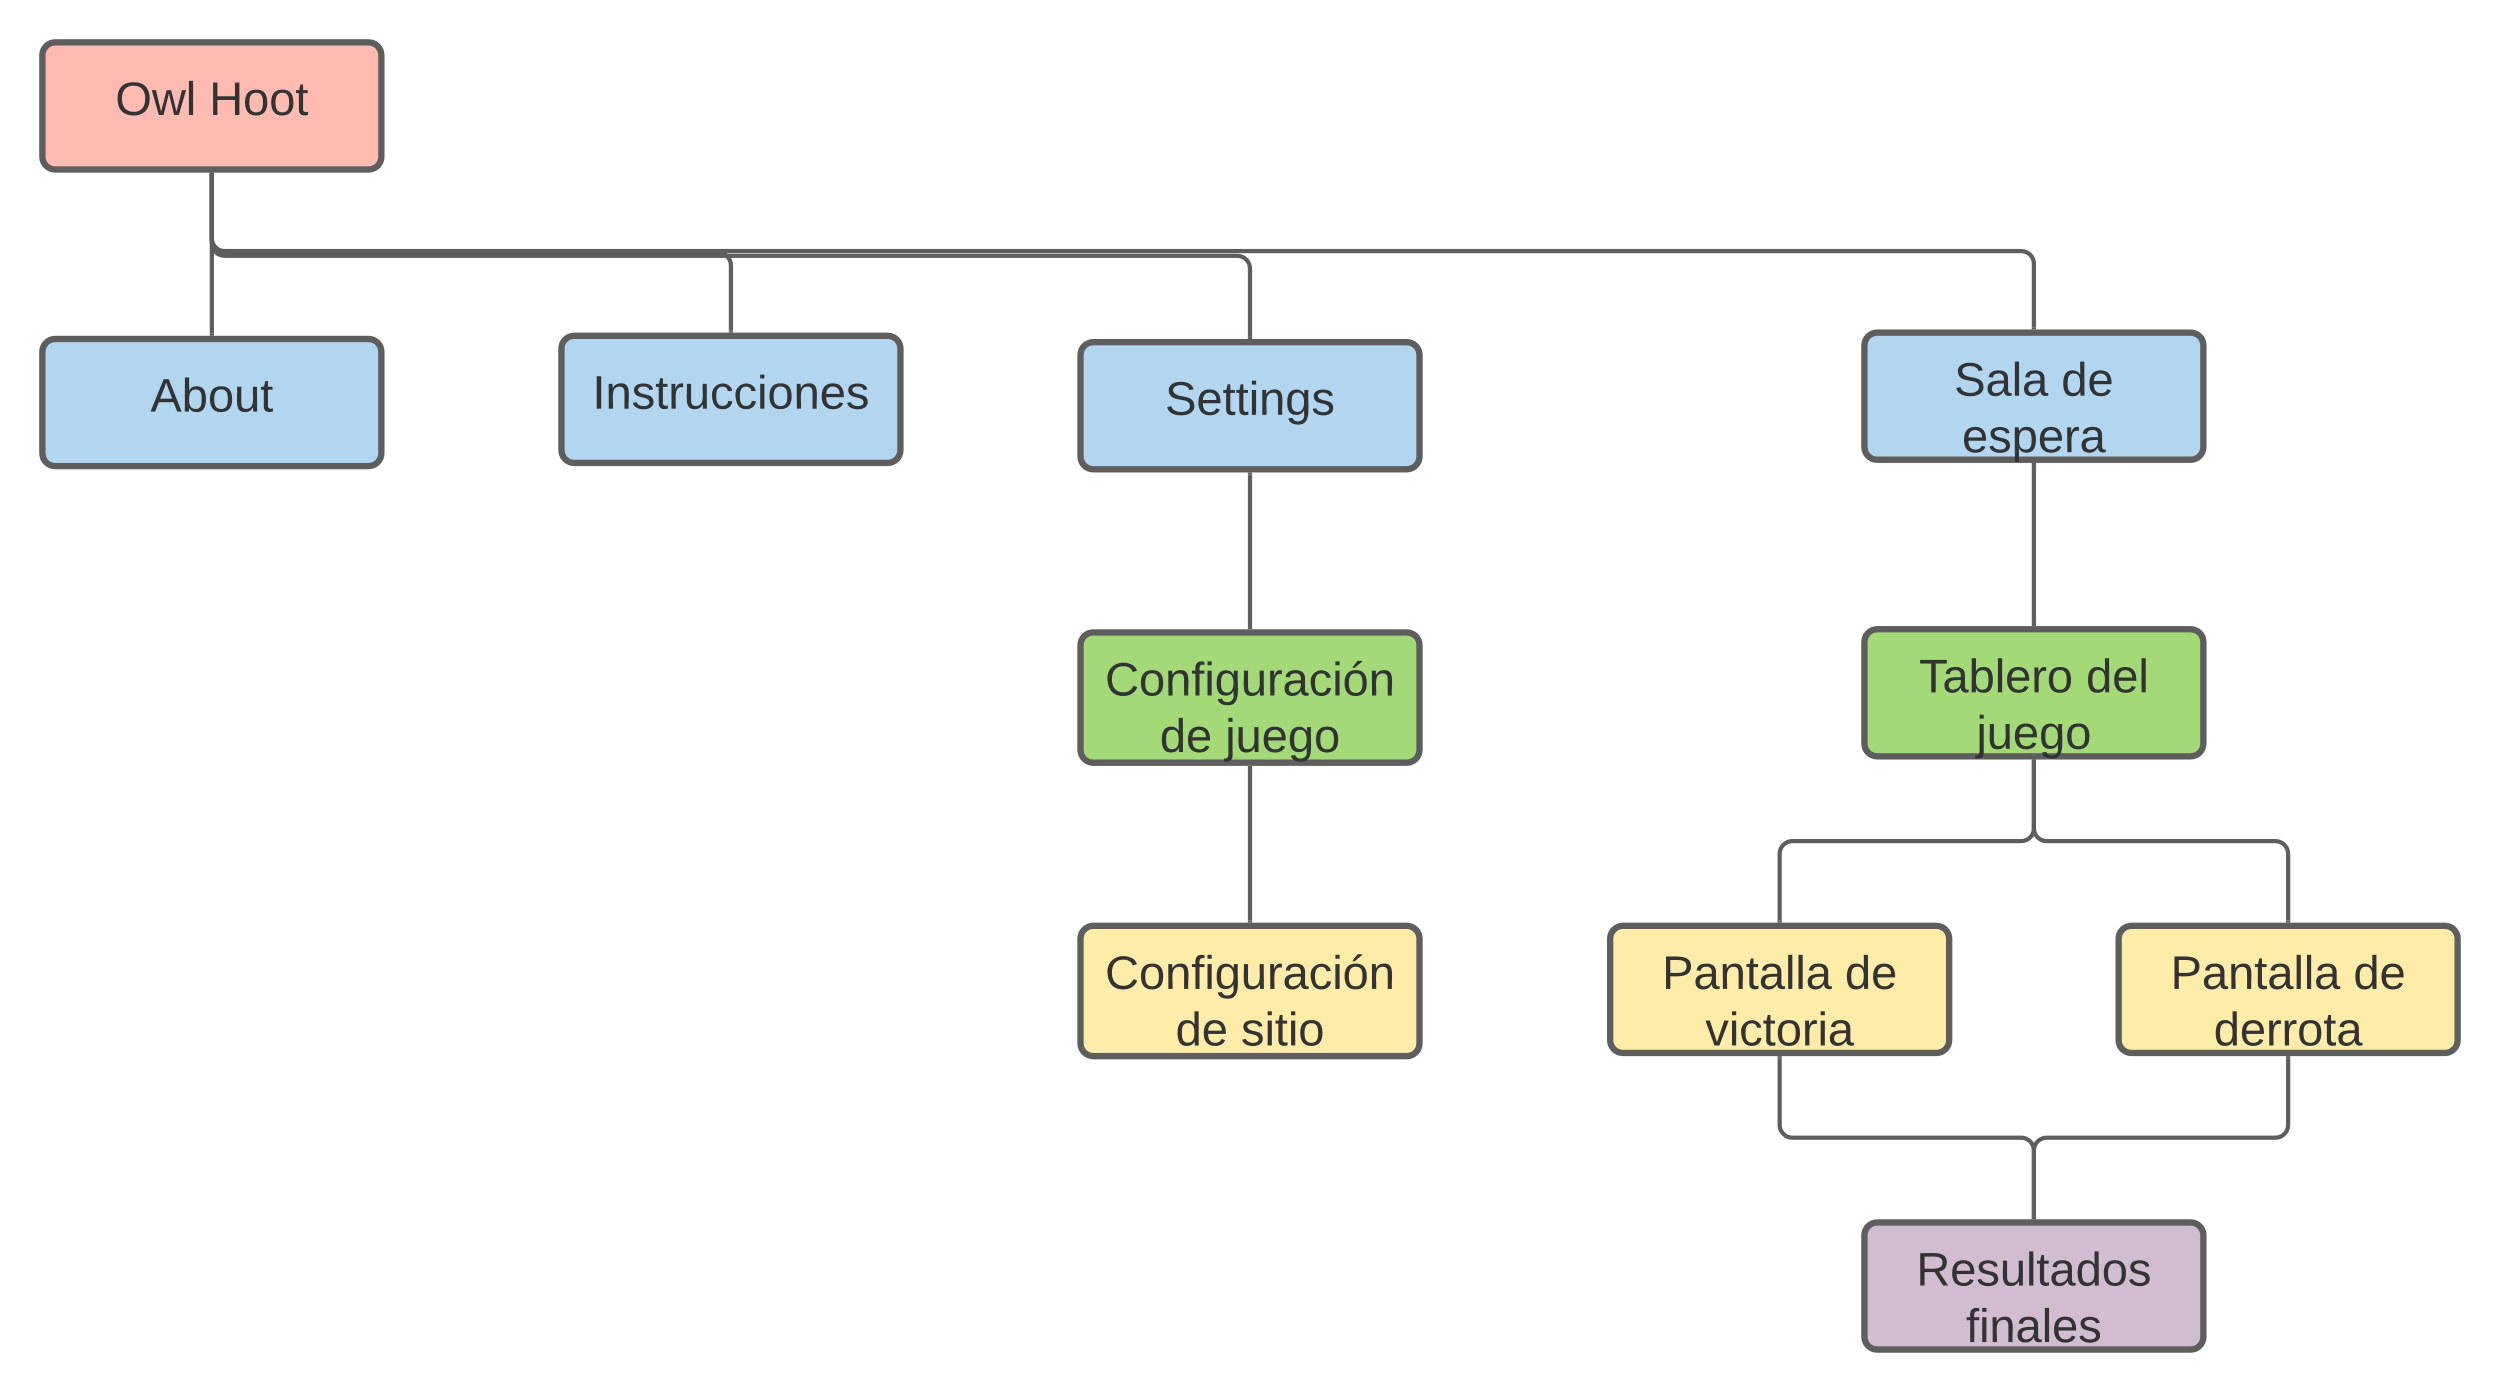
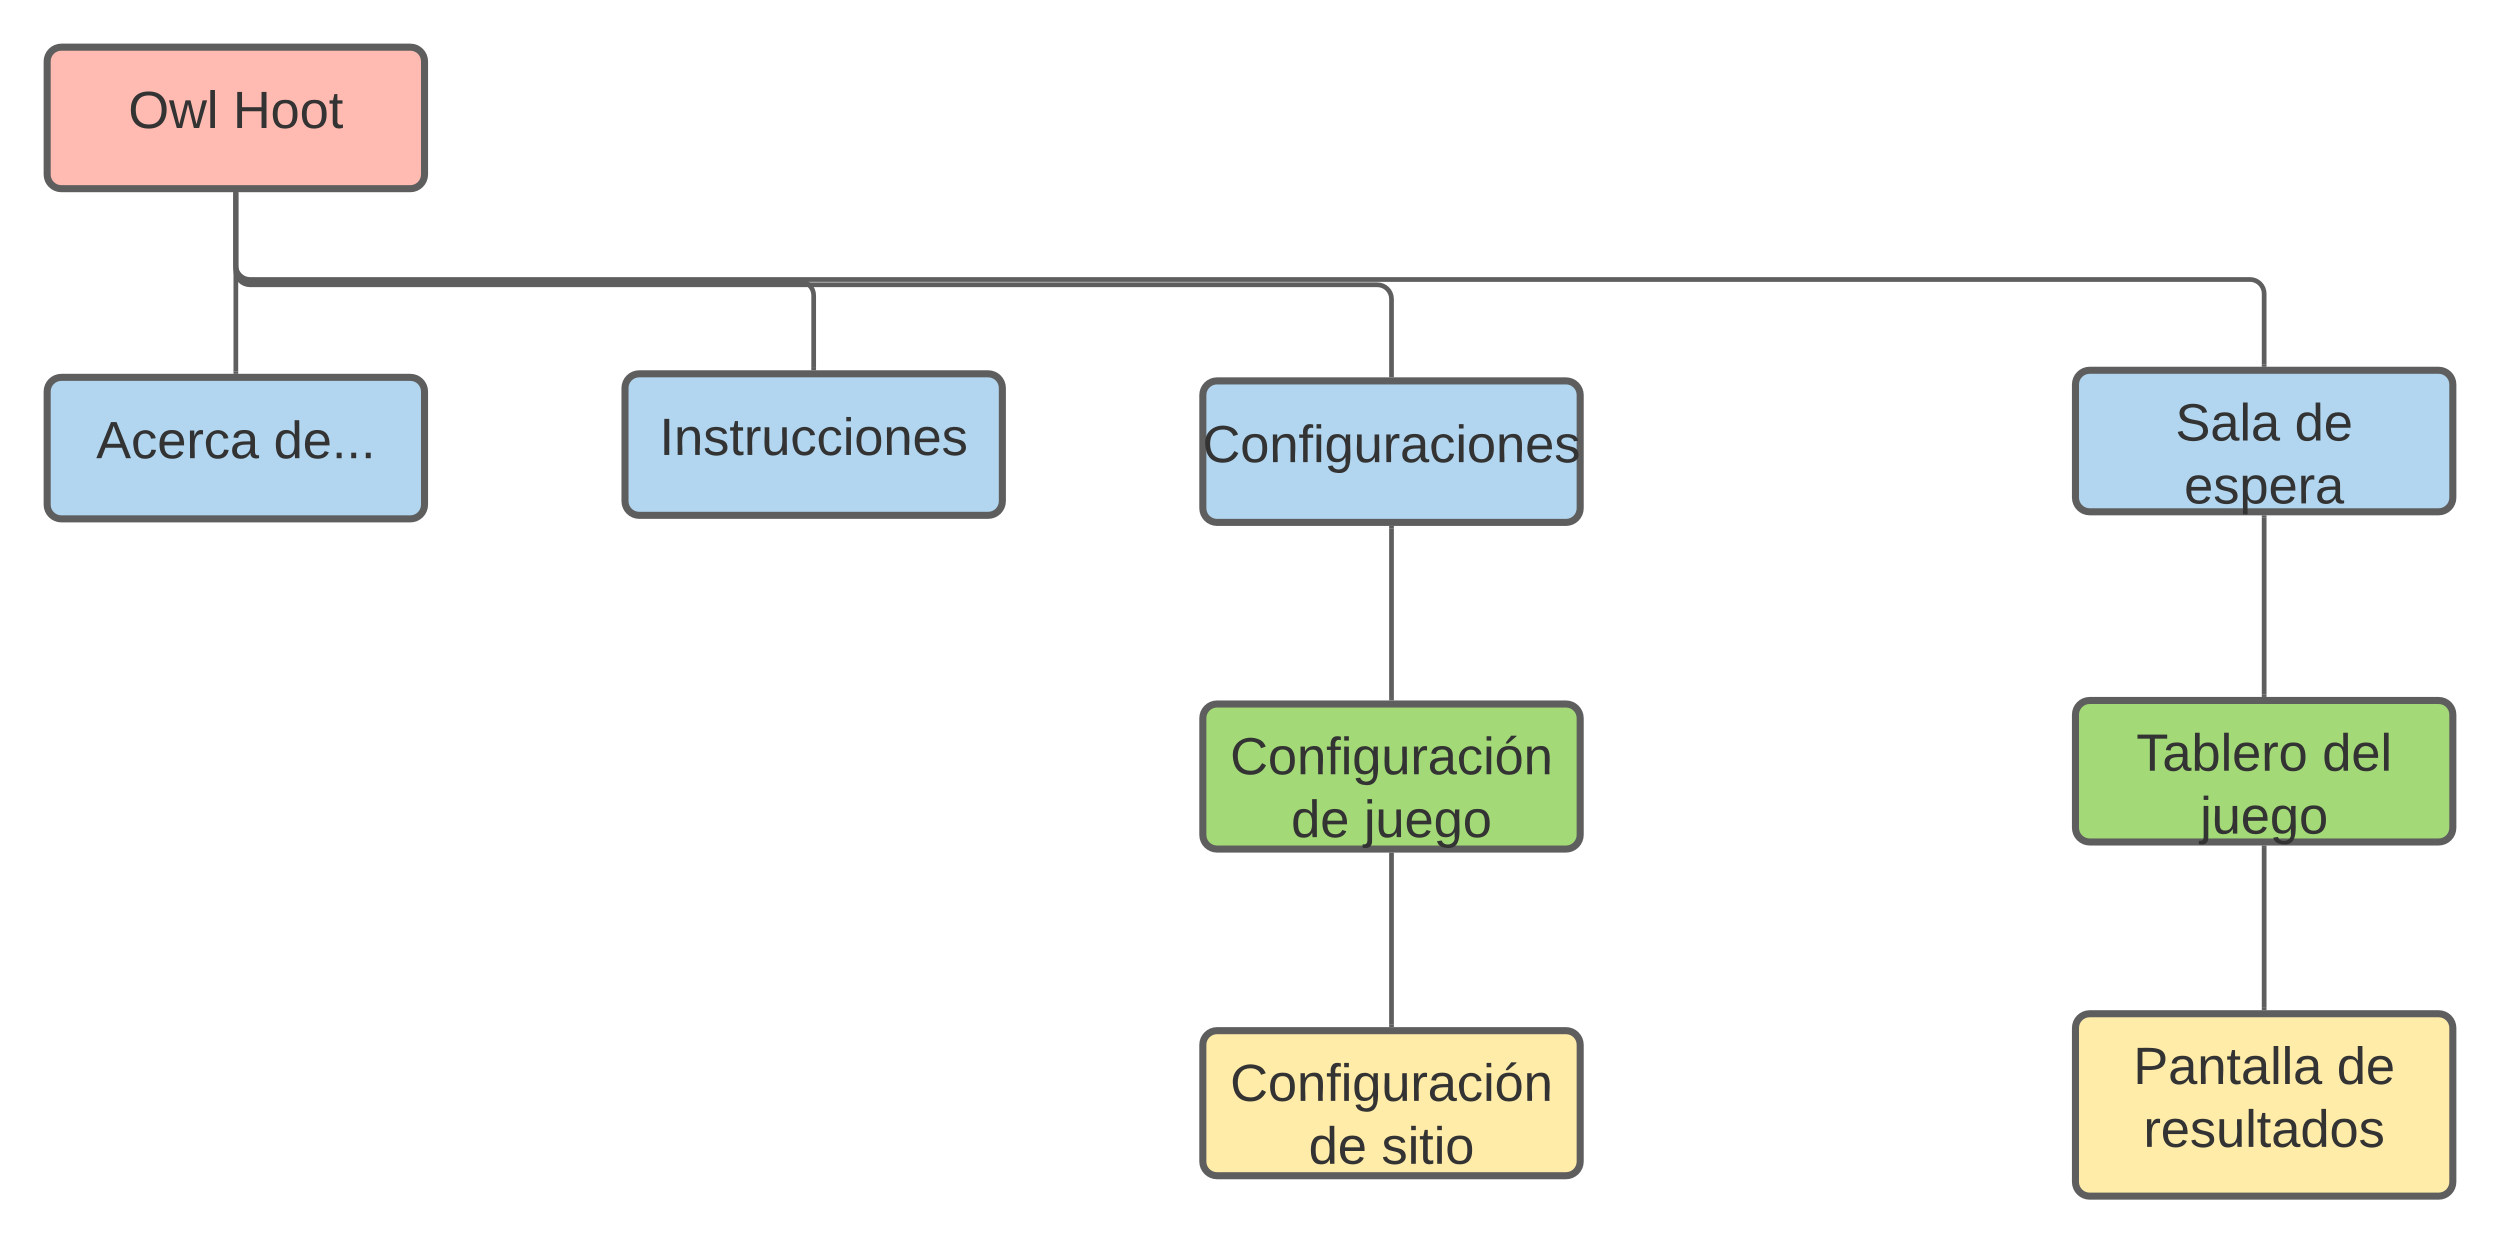
- <svg xmlns="http://www.w3.org/2000/svg" xmlns:ns1="lucid" xmlns:xlink="http://www.w3.org/1999/xlink" width="1180" height="657">
+ <svg xmlns="http://www.w3.org/2000/svg" xmlns:ns1="lucid" xmlns:xlink="http://www.w3.org/1999/xlink" width="1060" height="527.17">
  <g transform="translate(-140 -180)" ns1:page-tab-id="0_0">
    <path d="M0 0h1870.87v1322.83H0z" fill="#fff" />
    <path d="M160 206c0-3.3 2.7-6 6-6h148c3.3 0 6 2.7 6 6v48c0 3.3-2.7 6-6 6H166c-3.3 0-6-2.7-6-6z" stroke="#5e5e5e" stroke-width="3" fill="#ffbbb1" />
    <use xlink:href="#a" transform="matrix(1,0,0,1,172,212) translate(22.41358 22.27778)" />
    <use xlink:href="#b" transform="matrix(1,0,0,1,172,212) translate(66.73457 22.27778)" />
    <path d="M160 346c0-3.3 2.7-6 6-6h148c3.3 0 6 2.7 6 6v48c0 3.3-2.7 6-6 6H166c-3.3 0-6-2.7-6-6z" stroke="#5e5e5e" stroke-width="3" fill="#b2d6ef" />
-     <use xlink:href="#c" transform="matrix(1,0,0,1,172,352) translate(38.98765 22.27778)" />
+     <use xlink:href="#c" transform="matrix(1,0,0,1,172,352) translate(8.771605 22.27778)" />
+     <use xlink:href="#d" transform="matrix(1,0,0,1,172,352) translate(84.01852 22.27778)" />
    <path d="M1020 343c0-3.3 2.7-6 6-6h148c3.3 0 6 2.7 6 6v48c0 3.3-2.7 6-6 6h-148c-3.3 0-6-2.7-6-6z" stroke="#5e5e5e" stroke-width="3" fill="#b2d6ef" />
-     <use xlink:href="#d" transform="matrix(1,0,0,1,1032,349) translate(30.37654 17.77778)" />
-     <use xlink:href="#e" transform="matrix(1,0,0,1,1032,349) translate(80.9321 17.77778)" />
-     <use xlink:href="#f" transform="matrix(1,0,0,1,1032,349) translate(34.08025 44.44444)" />
+     <use xlink:href="#e" transform="matrix(1,0,0,1,1032,349) translate(30.37654 17.77778)" />
+     <use xlink:href="#f" transform="matrix(1,0,0,1,1032,349) translate(80.9321 17.77778)" />
+     <use xlink:href="#g" transform="matrix(1,0,0,1,1032,349) translate(34.08025 44.44444)" />
    <path d="M1020 483c0-3.3 2.7-6 6-6h148c3.3 0 6 2.7 6 6v48c0 3.3-2.7 6-6 6h-148c-3.3 0-6-2.7-6-6z" stroke="#5e5e5e" stroke-width="3" fill="#a3d977" />
-     <use xlink:href="#g" transform="matrix(1,0,0,1,1032,489) translate(13.80247 17.77778)" />
-     <use xlink:href="#h" transform="matrix(1,0,0,1,1032,489) translate(92.62963 17.77778)" />
-     <use xlink:href="#i" transform="matrix(1,0,0,1,1032,489) translate(40.87037 44.44444)" />
-     <path d="M900 623c0-3.3 2.7-6 6-6h148c3.3 0 6 2.7 6 6v48c0 3.3-2.7 6-6 6H906c-3.3 0-6-2.7-6-6z" stroke="#5e5e5e" stroke-width="3" fill="#ffeca9" />
-     <use xlink:href="#j" transform="matrix(1,0,0,1,912,629) translate(12.50617 17.77778)" />
-     <use xlink:href="#e" transform="matrix(1,0,0,1,912,629) translate(98.80247 17.77778)" />
-     <use xlink:href="#k" transform="matrix(1,0,0,1,912,629) translate(32.90741 44.44444)" />
-     <path d="M1140 623c0-3.3 2.7-6 6-6h148c3.3 0 6 2.7 6 6v48c0 3.3-2.7 6-6 6h-148c-3.3 0-6-2.7-6-6z" stroke="#5e5e5e" stroke-width="3" fill="#ffeca9" />
-     <use xlink:href="#j" transform="matrix(1,0,0,1,1152,629) translate(12.50617 17.77778)" />
-     <use xlink:href="#e" transform="matrix(1,0,0,1,1152,629) translate(98.80247 17.77778)" />
-     <use xlink:href="#l" transform="matrix(1,0,0,1,1152,629) translate(32.87654 44.44444)" />
-     <path d="M1020 763c0-3.3 2.7-6 6-6h148c3.3 0 6 2.7 6 6v48c0 3.3-2.7 6-6 6h-148c-3.3 0-6-2.7-6-6z" stroke="#5e5e5e" stroke-width="3" fill="#d1bcd2" />
-     <use xlink:href="#m" transform="matrix(1,0,0,1,1032,769) translate(12.50617 17.77778)" />
-     <use xlink:href="#n" transform="matrix(1,0,0,1,1032,769) translate(35.96296 44.44444)" />
+     <use xlink:href="#h" transform="matrix(1,0,0,1,1032,489) translate(13.80247 17.77778)" />
+     <use xlink:href="#i" transform="matrix(1,0,0,1,1032,489) translate(92.62963 17.77778)" />
+     <use xlink:href="#j" transform="matrix(1,0,0,1,1032,489) translate(40.87037 44.44444)" />
+     <path d="M1020 615.83c0-3.3 2.7-6 6-6h148c3.3 0 6 2.7 6 6v65.34c0 3.3-2.7 6-6 6h-148c-3.3 0-6-2.7-6-6z" stroke="#5e5e5e" stroke-width="3" fill="#ffeca9" />
+     <use xlink:href="#k" transform="matrix(1,0,0,1,1032,621.8333) translate(12.50617 17.77778)" />
+     <use xlink:href="#f" transform="matrix(1,0,0,1,1032,621.8333) translate(98.80247 17.77778)" />
+     <use xlink:href="#l" transform="matrix(1,0,0,1,1032,621.8333) translate(16.82716 44.44444)" />
    <path d="M650 347.5c0-3.3 2.7-6 6-6h148c3.3 0 6 2.7 6 6v48c0 3.3-2.7 6-6 6H656c-3.3 0-6-2.7-6-6z" stroke="#5e5e5e" stroke-width="3" fill="#b2d6ef" />
-     <use xlink:href="#o" transform="matrix(1,0,0,1,662,353.5) translate(27.90741 22.27778)" />
+     <use xlink:href="#m" transform="matrix(1,0,0,1,662,353.5) translate(-12.12346 22.44444)" />
    <path d="M240 262.5v75" stroke="#5e5e5e" stroke-width="2" fill="none" />
    <path d="M241 262.53h-2v-1.03h2zM241 338.5h-2v-1.03h2z" fill="#5e5e5e" />
    <path d="M1100 399.5v75" stroke="#5e5e5e" stroke-width="2" fill="none" />
    <path d="M1101 399.53h-2v-1.03h2zM1101 475.5h-2v-1.03h2z" fill="#5e5e5e" />
    <path d="M240 262.5v32.25c0 3.3 2.7 6 6 6h478c3.3 0 6 2.7 6 6V339" stroke="#5e5e5e" stroke-width="2" fill="none" />
    <path d="M241 262.53h-2v-1.03h2zM731 340h-2v-1.03h2z" fill="#5e5e5e" />
    <path d="M240 262.5v30c0 3.3 2.7 6 6 6h848c3.3 0 6 2.7 6 6v30" stroke="#5e5e5e" stroke-width="2" fill="none" />
    <path d="M241 262.53h-2v-1.03h2zM1101 335.5h-2v-1.03h2z" fill="#5e5e5e" />
-     <path d="M1100 539.5V571c0 3.3-2.7 6-6 6H986c-3.3 0-6 2.7-6 6v31.5" stroke="#5e5e5e" stroke-width="2" fill="none" />
-     <path d="M1101 539.53h-2v-1.03h2zM981 615.5h-2v-1.03h2z" fill="#5e5e5e" />
-     <path d="M1100 539.5V571c0 3.3 2.7 6 6 6h108c3.3 0 6 2.7 6 6v31.5" stroke="#5e5e5e" stroke-width="2" fill="none" />
-     <path d="M1101 539.53h-2v-1.03h2zM1221 615.5h-2v-1.03h2z" fill="#5e5e5e" />
-     <path d="M980 679.5V711c0 3.3 2.7 6 6 6h108c3.3 0 6 2.7 6 6v31.5" stroke="#5e5e5e" stroke-width="2" fill="none" />
-     <path d="M981 679.53h-2v-1.03h2zM1101 755.5h-2v-1.03h2z" fill="#5e5e5e" />
-     <path d="M1220 679.5V711c0 3.3-2.7 6-6 6h-108c-3.3 0-6 2.7-6 6v31.5" stroke="#5e5e5e" stroke-width="2" fill="none" />
-     <path d="M1221 679.53h-2v-1.03h2zM1101 755.5h-2v-1.03h2z" fill="#5e5e5e" />
+     <path d="M1100 539.5v67.83" stroke="#5e5e5e" stroke-width="2" fill="none" />
+     <path d="M1101 539.53h-2v-1.03h2zM1101 608.33h-2v-1.02h2z" fill="#5e5e5e" />
    <path d="M405 344.5c0-3.3 2.7-6 6-6h148c3.3 0 6 2.7 6 6v48c0 3.3-2.7 6-6 6H411c-3.3 0-6-2.7-6-6z" stroke="#5e5e5e" stroke-width="3" fill="#b2d6ef" />
-     <use xlink:href="#p" transform="matrix(1,0,0,1,417,350.5) translate(2.62963 22.40278)" />
+     <use xlink:href="#n" transform="matrix(1,0,0,1,417,350.5) translate(2.62963 22.40278)" />
    <path d="M485 400" stroke="#5e5e5e" stroke-width="2" fill="none" />
    <path fill="#5e5e5e" />
    <path fill="#5e5e5e" />
    <path d="M240 262.5v30.75c0 3.3 2.7 6 6 6h233c3.3 0 6 2.7 6 6V336" stroke="#5e5e5e" stroke-width="2" fill="none" />
    <path d="M241 262.53h-2v-1.03h2zM486 337h-2v-1.03h2z" fill="#5e5e5e" />
    <path d="M650 484.5c0-3.3 2.7-6 6-6h148c3.3 0 6 2.7 6 6V534c0 3.3-2.7 6-6 6H656c-3.3 0-6-2.7-6-6z" stroke="#5e5e5e" stroke-width="3" fill="#a3d977" />
-     <g>
-       <use xlink:href="#q" transform="matrix(1,0,0,1,662,490.5) translate(-0.3950617 17.77778)" />
-       <use xlink:href="#r" transform="matrix(1,0,0,1,662,490.5) translate(25.43827 44.44444)" />
-       <use xlink:href="#i" transform="matrix(1,0,0,1,662,490.5) translate(56.30247 44.44444)" />
-     </g>
+     <use xlink:href="#o" transform="matrix(1,0,0,1,662,490.5) translate(-0.3950617 17.77778)" />
+     <use xlink:href="#p" transform="matrix(1,0,0,1,662,490.5) translate(25.43827 44.44444)" />
+     <use xlink:href="#j" transform="matrix(1,0,0,1,662,490.5) translate(56.30247 44.44444)" />
    <path d="M650 623c0-3.3 2.7-6 6-6h148c3.3 0 6 2.7 6 6v49.5c0 3.3-2.7 6-6 6H656c-3.3 0-6-2.7-6-6z" stroke="#5e5e5e" stroke-width="3" fill="#ffeca9" />
    <g>
-       <use xlink:href="#q" transform="matrix(1,0,0,1,662,629) translate(-0.3950617 17.77778)" />
-       <use xlink:href="#r" transform="matrix(1,0,0,1,662,629) translate(32.87654 44.44444)" />
-       <use xlink:href="#s" transform="matrix(1,0,0,1,662,629) translate(63.74074 44.44444)" />
+       <use xlink:href="#o" transform="matrix(1,0,0,1,662,629) translate(-0.3950617 17.77778)" />
+       <use xlink:href="#p" transform="matrix(1,0,0,1,662,629) translate(32.87654 44.44444)" />
+       <use xlink:href="#q" transform="matrix(1,0,0,1,662,629) translate(63.74074 44.44444)" />
    </g>
    <path d="M730 404v72" stroke="#5e5e5e" stroke-width="2" fill="none" />
    <path d="M731 404.03h-2V403h2zM731 477h-2v-1.03h2z" fill="#5e5e5e" />
    <path d="M730 542.5v72" stroke="#5e5e5e" stroke-width="2" fill="none" />
    <path d="M731 542.53h-2v-1.03h2zM731 615.5h-2v-1.03h2z" fill="#5e5e5e" />
    <defs>
-       <path fill="#333" d="M140-251c81 0 123 46 123 126C263-46 219 4 140 4 59 4 17-45 17-125s42-126 123-126zm0 227c63 0 89-41 89-101s-29-99-89-99c-61 0-89 39-89 99S79-25 140-24" id="t" />
-       <path fill="#333" d="M206 0h-36l-40-164L89 0H53L-1-190h32L70-26l43-164h34l41 164 42-164h31" id="u" />
-       <path fill="#333" d="M24 0v-261h32V0H24" id="v" />
+       <path fill="#333" d="M140-251c81 0 123 46 123 126C263-46 219 4 140 4 59 4 17-45 17-125s42-126 123-126zm0 227c63 0 89-41 89-101s-29-99-89-99c-61 0-89 39-89 99S79-25 140-24" id="r" />
+       <path fill="#333" d="M206 0h-36l-40-164L89 0H53L-1-190h32L70-26l43-164h34l41 164 42-164h31" id="s" />
+       <path fill="#333" d="M24 0v-261h32V0H24" id="t" />
      <g id="a">
-         <use transform="matrix(0.0617284,0,0,0.0617284,0,0)" xlink:href="#t" />
-         <use transform="matrix(0.0617284,0,0,0.0617284,17.28395,0)" xlink:href="#u" />
-         <use transform="matrix(0.0617284,0,0,0.0617284,33.2716,0)" xlink:href="#v" />
-       </g>
-       <path fill="#333" d="M197 0v-115H63V0H30v-248h33v105h134v-105h34V0h-34" id="w" />
-       <path fill="#333" d="M100-194c62-1 85 37 85 99 1 63-27 99-86 99S16-35 15-95c0-66 28-99 85-99zM99-20c44 1 53-31 53-75 0-43-8-75-51-75s-53 32-53 75 10 74 51 75" id="x" />
-       <path fill="#333" d="M59-47c-2 24 18 29 38 22v24C64 9 27 4 27-40v-127H5v-23h24l9-43h21v43h35v23H59v120" id="y" />
+         <use transform="matrix(0.0617284,0,0,0.0617284,0,0)" xlink:href="#r" />
+         <use transform="matrix(0.0617284,0,0,0.0617284,17.28395,0)" xlink:href="#s" />
+         <use transform="matrix(0.0617284,0,0,0.0617284,33.2716,0)" xlink:href="#t" />
+       </g>
+       <path fill="#333" d="M197 0v-115H63V0H30v-248h33v105h134v-105h34V0h-34" id="u" />
+       <path fill="#333" d="M100-194c62-1 85 37 85 99 1 63-27 99-86 99S16-35 15-95c0-66 28-99 85-99zM99-20c44 1 53-31 53-75 0-43-8-75-51-75s-53 32-53 75 10 74 51 75" id="v" />
+       <path fill="#333" d="M59-47c-2 24 18 29 38 22v24C64 9 27 4 27-40v-127H5v-23h24l9-43h21v43h35v23H59v120" id="w" />
      <g id="b">
-         <use transform="matrix(0.0617284,0,0,0.0617284,0,0)" xlink:href="#w" />
-         <use transform="matrix(0.0617284,0,0,0.0617284,15.98765,0)" xlink:href="#x" />
-         <use transform="matrix(0.0617284,0,0,0.0617284,28.33333,0)" xlink:href="#x" />
-         <use transform="matrix(0.0617284,0,0,0.0617284,40.67901,0)" xlink:href="#y" />
-       </g>
-       <path fill="#333" d="M205 0l-28-72H64L36 0H1l101-248h38L239 0h-34zm-38-99l-47-123c-12 45-31 82-46 123h93" id="z" />
-       <path fill="#333" d="M115-194c53 0 69 39 70 98 0 66-23 100-70 100C84 3 66-7 56-30L54 0H23l1-261h32v101c10-23 28-34 59-34zm-8 174c40 0 45-34 45-75 0-40-5-75-45-74-42 0-51 32-51 76 0 43 10 73 51 73" id="A" />
-       <path fill="#333" d="M84 4C-5 8 30-112 23-190h32v120c0 31 7 50 39 49 72-2 45-101 50-169h31l1 190h-30c-1-10 1-25-2-33-11 22-28 36-60 37" id="B" />
+         <use transform="matrix(0.0617284,0,0,0.0617284,0,0)" xlink:href="#u" />
+         <use transform="matrix(0.0617284,0,0,0.0617284,15.98765,0)" xlink:href="#v" />
+         <use transform="matrix(0.0617284,0,0,0.0617284,28.33333,0)" xlink:href="#v" />
+         <use transform="matrix(0.0617284,0,0,0.0617284,40.67901,0)" xlink:href="#w" />
+       </g>
+       <path fill="#333" d="M205 0l-28-72H64L36 0H1l101-248h38L239 0h-34zm-38-99l-47-123c-12 45-31 82-46 123h93" id="x" />
+       <path fill="#333" d="M96-169c-40 0-48 33-48 73s9 75 48 75c24 0 41-14 43-38l32 2c-6 37-31 61-74 61-59 0-76-41-82-99-10-93 101-131 147-64 4 7 5 14 7 22l-32 3c-4-21-16-35-41-35" id="y" />
+       <path fill="#333" d="M100-194c63 0 86 42 84 106H49c0 40 14 67 53 68 26 1 43-12 49-29l28 8c-11 28-37 45-77 45C44 4 14-33 15-96c1-61 26-98 85-98zm52 81c6-60-76-77-97-28-3 7-6 17-6 28h103" id="z" />
+       <path fill="#333" d="M114-163C36-179 61-72 57 0H25l-1-190h30c1 12-1 29 2 39 6-27 23-49 58-41v29" id="A" />
+       <path fill="#333" d="M141-36C126-15 110 5 73 4 37 3 15-17 15-53c-1-64 63-63 125-63 3-35-9-54-41-54-24 1-41 7-42 31l-33-3c5-37 33-52 76-52 45 0 72 20 72 64v82c-1 20 7 32 28 27v20c-31 9-61-2-59-35zM48-53c0 20 12 33 32 33 41-3 63-29 60-74-43 2-92-5-92 41" id="B" />
      <g id="c">
-         <use transform="matrix(0.0617284,0,0,0.0617284,0,0)" xlink:href="#z" />
-         <use transform="matrix(0.0617284,0,0,0.0617284,14.81481,0)" xlink:href="#A" />
-         <use transform="matrix(0.0617284,0,0,0.0617284,27.16049,0)" xlink:href="#x" />
-         <use transform="matrix(0.0617284,0,0,0.0617284,39.50617,0)" xlink:href="#B" />
-         <use transform="matrix(0.0617284,0,0,0.0617284,51.85185,0)" xlink:href="#y" />
-       </g>
-       <path fill="#333" d="M185-189c-5-48-123-54-124 2 14 75 158 14 163 119 3 78-121 87-175 55-17-10-28-26-33-46l33-7c5 56 141 63 141-1 0-78-155-14-162-118-5-82 145-84 179-34 5 7 8 16 11 25" id="C" />
-       <path fill="#333" d="M141-36C126-15 110 5 73 4 37 3 15-17 15-53c-1-64 63-63 125-63 3-35-9-54-41-54-24 1-41 7-42 31l-33-3c5-37 33-52 76-52 45 0 72 20 72 64v82c-1 20 7 32 28 27v20c-31 9-61-2-59-35zM48-53c0 20 12 33 32 33 41-3 63-29 60-74-43 2-92-5-92 41" id="D" />
+         <use transform="matrix(0.0617284,0,0,0.0617284,0,0)" xlink:href="#x" />
+         <use transform="matrix(0.0617284,0,0,0.0617284,14.81481,0)" xlink:href="#y" />
+         <use transform="matrix(0.0617284,0,0,0.0617284,25.92593,0)" xlink:href="#z" />
+         <use transform="matrix(0.0617284,0,0,0.0617284,38.2716,0)" xlink:href="#A" />
+         <use transform="matrix(0.0617284,0,0,0.0617284,45.61728,0)" xlink:href="#y" />
+         <use transform="matrix(0.0617284,0,0,0.0617284,56.7284,0)" xlink:href="#B" />
+       </g>
+       <path fill="#333" d="M85-194c31 0 48 13 60 33l-1-100h32l1 261h-30c-2-10 0-23-3-31C134-8 116 4 85 4 32 4 16-35 15-94c0-66 23-100 70-100zm9 24c-40 0-46 34-46 75 0 40 6 74 45 74 42 0 51-32 51-76 0-42-9-74-50-73" id="C" />
+       <path fill="#333" d="M33 0v-38h34V0H33" id="D" />
      <g id="d">
        <use transform="matrix(0.0617284,0,0,0.0617284,0,0)" xlink:href="#C" />
-         <use transform="matrix(0.0617284,0,0,0.0617284,14.81481,0)" xlink:href="#D" />
-         <use transform="matrix(0.0617284,0,0,0.0617284,27.16049,0)" xlink:href="#v" />
-         <use transform="matrix(0.0617284,0,0,0.0617284,32.03704,0)" xlink:href="#D" />
-       </g>
-       <path fill="#333" d="M85-194c31 0 48 13 60 33l-1-100h32l1 261h-30c-2-10 0-23-3-31C134-8 116 4 85 4 32 4 16-35 15-94c0-66 23-100 70-100zm9 24c-40 0-46 34-46 75 0 40 6 74 45 74 42 0 51-32 51-76 0-42-9-74-50-73" id="E" />
-       <path fill="#333" d="M100-194c63 0 86 42 84 106H49c0 40 14 67 53 68 26 1 43-12 49-29l28 8c-11 28-37 45-77 45C44 4 14-33 15-96c1-61 26-98 85-98zm52 81c6-60-76-77-97-28-3 7-6 17-6 28h103" id="F" />
+         <use transform="matrix(0.0617284,0,0,0.0617284,12.34568,0)" xlink:href="#z" />
+         <use transform="matrix(0.0617284,0,0,0.0617284,24.69136,0)" xlink:href="#D" />
+         <use transform="matrix(0.0617284,0,0,0.0617284,30.8642,0)" xlink:href="#D" />
+         <use transform="matrix(0.0617284,0,0,0.0617284,37.03704,0)" xlink:href="#D" />
+       </g>
+       <path fill="#333" d="M185-189c-5-48-123-54-124 2 14 75 158 14 163 119 3 78-121 87-175 55-17-10-28-26-33-46l33-7c5 56 141 63 141-1 0-78-155-14-162-118-5-82 145-84 179-34 5 7 8 16 11 25" id="E" />
      <g id="e">
        <use transform="matrix(0.0617284,0,0,0.0617284,0,0)" xlink:href="#E" />
+         <use transform="matrix(0.0617284,0,0,0.0617284,14.81481,0)" xlink:href="#B" />
+         <use transform="matrix(0.0617284,0,0,0.0617284,27.16049,0)" xlink:href="#t" />
+         <use transform="matrix(0.0617284,0,0,0.0617284,32.03704,0)" xlink:href="#B" />
+       </g>
+       <g id="f">
+         <use transform="matrix(0.0617284,0,0,0.0617284,0,0)" xlink:href="#C" />
+         <use transform="matrix(0.0617284,0,0,0.0617284,12.34568,0)" xlink:href="#z" />
+       </g>
+       <path fill="#333" d="M135-143c-3-34-86-38-87 0 15 53 115 12 119 90S17 21 10-45l28-5c4 36 97 45 98 0-10-56-113-15-118-90-4-57 82-63 122-42 12 7 21 19 24 35" id="F" />
+       <path fill="#333" d="M115-194c55 1 70 41 70 98S169 2 115 4C84 4 66-9 55-30l1 105H24l-1-265h31l2 30c10-21 28-34 59-34zm-8 174c40 0 45-34 45-75s-6-73-45-74c-42 0-51 32-51 76 0 43 10 73 51 73" id="G" />
+       <g id="g">
+         <use transform="matrix(0.0617284,0,0,0.0617284,0,0)" xlink:href="#z" />
        <use transform="matrix(0.0617284,0,0,0.0617284,12.34568,0)" xlink:href="#F" />
-       </g>
-       <path fill="#333" d="M135-143c-3-34-86-38-87 0 15 53 115 12 119 90S17 21 10-45l28-5c4 36 97 45 98 0-10-56-113-15-118-90-4-57 82-63 122-42 12 7 21 19 24 35" id="G" />
-       <path fill="#333" d="M115-194c55 1 70 41 70 98S169 2 115 4C84 4 66-9 55-30l1 105H24l-1-265h31l2 30c10-21 28-34 59-34zm-8 174c40 0 45-34 45-75s-6-73-45-74c-42 0-51 32-51 76 0 43 10 73 51 73" id="H" />
-       <path fill="#333" d="M114-163C36-179 61-72 57 0H25l-1-190h30c1 12-1 29 2 39 6-27 23-49 58-41v29" id="I" />
-       <g id="f">
-         <use transform="matrix(0.0617284,0,0,0.0617284,0,0)" xlink:href="#F" />
-         <use transform="matrix(0.0617284,0,0,0.0617284,12.34568,0)" xlink:href="#G" />
-         <use transform="matrix(0.0617284,0,0,0.0617284,23.45679,0)" xlink:href="#H" />
-         <use transform="matrix(0.0617284,0,0,0.0617284,35.80247,0)" xlink:href="#F" />
-         <use transform="matrix(0.0617284,0,0,0.0617284,48.14815,0)" xlink:href="#I" />
-         <use transform="matrix(0.0617284,0,0,0.0617284,55.49383,0)" xlink:href="#D" />
-       </g>
-       <path fill="#333" d="M127-220V0H93v-220H8v-28h204v28h-85" id="J" />
-       <g id="g">
+         <use transform="matrix(0.0617284,0,0,0.0617284,23.45679,0)" xlink:href="#G" />
+         <use transform="matrix(0.0617284,0,0,0.0617284,35.80247,0)" xlink:href="#z" />
+         <use transform="matrix(0.0617284,0,0,0.0617284,48.14815,0)" xlink:href="#A" />
+         <use transform="matrix(0.0617284,0,0,0.0617284,55.49383,0)" xlink:href="#B" />
+       </g>
+       <path fill="#333" d="M127-220V0H93v-220H8v-28h204v28h-85" id="H" />
+       <path fill="#333" d="M115-194c53 0 69 39 70 98 0 66-23 100-70 100C84 3 66-7 56-30L54 0H23l1-261h32v101c10-23 28-34 59-34zm-8 174c40 0 45-34 45-75 0-40-5-75-45-74-42 0-51 32-51 76 0 43 10 73 51 73" id="I" />
+       <g id="h">
+         <use transform="matrix(0.0617284,0,0,0.0617284,0,0)" xlink:href="#H" />
+         <use transform="matrix(0.0617284,0,0,0.0617284,11.04938,0)" xlink:href="#B" />
+         <use transform="matrix(0.0617284,0,0,0.0617284,23.39506,0)" xlink:href="#I" />
+         <use transform="matrix(0.0617284,0,0,0.0617284,35.74074,0)" xlink:href="#t" />
+         <use transform="matrix(0.0617284,0,0,0.0617284,40.61728,0)" xlink:href="#z" />
+         <use transform="matrix(0.0617284,0,0,0.0617284,52.96296,0)" xlink:href="#A" />
+         <use transform="matrix(0.0617284,0,0,0.0617284,60.30864,0)" xlink:href="#v" />
+       </g>
+       <g id="i">
+         <use transform="matrix(0.0617284,0,0,0.0617284,0,0)" xlink:href="#C" />
+         <use transform="matrix(0.0617284,0,0,0.0617284,12.34568,0)" xlink:href="#z" />
+         <use transform="matrix(0.0617284,0,0,0.0617284,24.69136,0)" xlink:href="#t" />
+       </g>
+       <path fill="#333" d="M24-231v-30h32v30H24zM-9 49c24 4 33-6 33-30v-209h32V24c2 40-23 58-65 49V49" id="J" />
+       <path fill="#333" d="M84 4C-5 8 30-112 23-190h32v120c0 31 7 50 39 49 72-2 45-101 50-169h31l1 190h-30c-1-10 1-25-2-33-11 22-28 36-60 37" id="K" />
+       <path fill="#333" d="M177-190C167-65 218 103 67 71c-23-6-38-20-44-43l32-5c15 47 100 32 89-28v-30C133-14 115 1 83 1 29 1 15-40 15-95c0-56 16-97 71-98 29-1 48 16 59 35 1-10 0-23 2-32h30zM94-22c36 0 50-32 50-73 0-42-14-75-50-75-39 0-46 34-46 75s6 73 46 73" id="L" />
+       <g id="j">
        <use transform="matrix(0.0617284,0,0,0.0617284,0,0)" xlink:href="#J" />
-         <use transform="matrix(0.0617284,0,0,0.0617284,11.04938,0)" xlink:href="#D" />
-         <use transform="matrix(0.0617284,0,0,0.0617284,23.39506,0)" xlink:href="#A" />
-         <use transform="matrix(0.0617284,0,0,0.0617284,35.74074,0)" xlink:href="#v" />
-         <use transform="matrix(0.0617284,0,0,0.0617284,40.61728,0)" xlink:href="#F" />
-         <use transform="matrix(0.0617284,0,0,0.0617284,52.96296,0)" xlink:href="#I" />
-         <use transform="matrix(0.0617284,0,0,0.0617284,60.30864,0)" xlink:href="#x" />
-       </g>
-       <g id="h">
-         <use transform="matrix(0.0617284,0,0,0.0617284,0,0)" xlink:href="#E" />
-         <use transform="matrix(0.0617284,0,0,0.0617284,12.34568,0)" xlink:href="#F" />
-         <use transform="matrix(0.0617284,0,0,0.0617284,24.69136,0)" xlink:href="#v" />
-       </g>
-       <path fill="#333" d="M24-231v-30h32v30H24zM-9 49c24 4 33-6 33-30v-209h32V24c2 40-23 58-65 49V49" id="K" />
-       <path fill="#333" d="M177-190C167-65 218 103 67 71c-23-6-38-20-44-43l32-5c15 47 100 32 89-28v-30C133-14 115 1 83 1 29 1 15-40 15-95c0-56 16-97 71-98 29-1 48 16 59 35 1-10 0-23 2-32h30zM94-22c36 0 50-32 50-73 0-42-14-75-50-75-39 0-46 34-46 75s6 73 46 73" id="L" />
-       <g id="i">
-         <use transform="matrix(0.0617284,0,0,0.0617284,0,0)" xlink:href="#K" />
-         <use transform="matrix(0.0617284,0,0,0.0617284,4.876543,0)" xlink:href="#B" />
-         <use transform="matrix(0.0617284,0,0,0.0617284,17.22222,0)" xlink:href="#F" />
+         <use transform="matrix(0.0617284,0,0,0.0617284,4.876543,0)" xlink:href="#K" />
+         <use transform="matrix(0.0617284,0,0,0.0617284,17.22222,0)" xlink:href="#z" />
        <use transform="matrix(0.0617284,0,0,0.0617284,29.5679,0)" xlink:href="#L" />
-         <use transform="matrix(0.0617284,0,0,0.0617284,41.91358,0)" xlink:href="#x" />
+         <use transform="matrix(0.0617284,0,0,0.0617284,41.91358,0)" xlink:href="#v" />
      </g>
      <path fill="#333" d="M30-248c87 1 191-15 191 75 0 78-77 80-158 76V0H30v-248zm33 125c57 0 124 11 124-50 0-59-68-47-124-48v98" id="M" />
      <path fill="#333" d="M117-194c89-4 53 116 60 194h-32v-121c0-31-8-49-39-48C34-167 62-67 57 0H25l-1-190h30c1 10-1 24 2 32 11-22 29-35 61-36" id="N" />
-       <g id="j">
+       <g id="k">
        <use transform="matrix(0.0617284,0,0,0.0617284,0,0)" xlink:href="#M" />
-         <use transform="matrix(0.0617284,0,0,0.0617284,14.81481,0)" xlink:href="#D" />
+         <use transform="matrix(0.0617284,0,0,0.0617284,14.81481,0)" xlink:href="#B" />
        <use transform="matrix(0.0617284,0,0,0.0617284,27.16049,0)" xlink:href="#N" />
-         <use transform="matrix(0.0617284,0,0,0.0617284,39.50617,0)" xlink:href="#y" />
-         <use transform="matrix(0.0617284,0,0,0.0617284,45.67901,0)" xlink:href="#D" />
-         <use transform="matrix(0.0617284,0,0,0.0617284,58.02469,0)" xlink:href="#v" />
-         <use transform="matrix(0.0617284,0,0,0.0617284,62.90123,0)" xlink:href="#v" />
-         <use transform="matrix(0.0617284,0,0,0.0617284,67.77778,0)" xlink:href="#D" />
-       </g>
-       <path fill="#333" d="M108 0H70L1-190h34L89-25l56-165h34" id="O" />
-       <path fill="#333" d="M24-231v-30h32v30H24zM24 0v-190h32V0H24" id="P" />
-       <path fill="#333" d="M96-169c-40 0-48 33-48 73s9 75 48 75c24 0 41-14 43-38l32 2c-6 37-31 61-74 61-59 0-76-41-82-99-10-93 101-131 147-64 4 7 5 14 7 22l-32 3c-4-21-16-35-41-35" id="Q" />
-       <g id="k">
+         <use transform="matrix(0.0617284,0,0,0.0617284,39.50617,0)" xlink:href="#w" />
+         <use transform="matrix(0.0617284,0,0,0.0617284,45.67901,0)" xlink:href="#B" />
+         <use transform="matrix(0.0617284,0,0,0.0617284,58.02469,0)" xlink:href="#t" />
+         <use transform="matrix(0.0617284,0,0,0.0617284,62.90123,0)" xlink:href="#t" />
+         <use transform="matrix(0.0617284,0,0,0.0617284,67.77778,0)" xlink:href="#B" />
+       </g>
+       <g id="l">
+         <use transform="matrix(0.0617284,0,0,0.0617284,0,0)" xlink:href="#A" />
+         <use transform="matrix(0.0617284,0,0,0.0617284,7.345679,0)" xlink:href="#z" />
+         <use transform="matrix(0.0617284,0,0,0.0617284,19.69136,0)" xlink:href="#F" />
+         <use transform="matrix(0.0617284,0,0,0.0617284,30.80247,0)" xlink:href="#K" />
+         <use transform="matrix(0.0617284,0,0,0.0617284,43.14815,0)" xlink:href="#t" />
+         <use transform="matrix(0.0617284,0,0,0.0617284,48.02469,0)" xlink:href="#w" />
+         <use transform="matrix(0.0617284,0,0,0.0617284,54.19753,0)" xlink:href="#B" />
+         <use transform="matrix(0.0617284,0,0,0.0617284,66.54321,0)" xlink:href="#C" />
+         <use transform="matrix(0.0617284,0,0,0.0617284,78.88889,0)" xlink:href="#v" />
+         <use transform="matrix(0.0617284,0,0,0.0617284,91.23457,0)" xlink:href="#F" />
+       </g>
+       <path fill="#333" d="M212-179c-10-28-35-45-73-45-59 0-87 40-87 99 0 60 29 101 89 101 43 0 62-24 78-52l27 14C228-24 195 4 139 4 59 4 22-46 18-125c-6-104 99-153 187-111 19 9 31 26 39 46" id="O" />
+       <path fill="#333" d="M101-234c-31-9-42 10-38 44h38v23H63V0H32v-167H5v-23h27c-7-52 17-82 69-68v24" id="P" />
+       <path fill="#333" d="M24-231v-30h32v30H24zM24 0v-190h32V0H24" id="Q" />
+       <g id="m">
        <use transform="matrix(0.0617284,0,0,0.0617284,0,0)" xlink:href="#O" />
-         <use transform="matrix(0.0617284,0,0,0.0617284,11.11111,0)" xlink:href="#P" />
-         <use transform="matrix(0.0617284,0,0,0.0617284,15.98765,0)" xlink:href="#Q" />
-         <use transform="matrix(0.0617284,0,0,0.0617284,27.09877,0)" xlink:href="#y" />
-         <use transform="matrix(0.0617284,0,0,0.0617284,33.2716,0)" xlink:href="#x" />
-         <use transform="matrix(0.0617284,0,0,0.0617284,45.61728,0)" xlink:href="#I" />
-         <use transform="matrix(0.0617284,0,0,0.0617284,52.96296,0)" xlink:href="#P" />
-         <use transform="matrix(0.0617284,0,0,0.0617284,57.83951,0)" xlink:href="#D" />
-       </g>
-       <g id="l">
-         <use transform="matrix(0.0617284,0,0,0.0617284,0,0)" xlink:href="#E" />
-         <use transform="matrix(0.0617284,0,0,0.0617284,12.34568,0)" xlink:href="#F" />
-         <use transform="matrix(0.0617284,0,0,0.0617284,24.69136,0)" xlink:href="#I" />
-         <use transform="matrix(0.0617284,0,0,0.0617284,32.03704,0)" xlink:href="#I" />
-         <use transform="matrix(0.0617284,0,0,0.0617284,39.38272,0)" xlink:href="#x" />
-         <use transform="matrix(0.0617284,0,0,0.0617284,51.7284,0)" xlink:href="#y" />
-         <use transform="matrix(0.0617284,0,0,0.0617284,57.90123,0)" xlink:href="#D" />
-       </g>
-       <path fill="#333" d="M233-177c-1 41-23 64-60 70L243 0h-38l-65-103H63V0H30v-248c88 3 205-21 203 71zM63-129c60-2 137 13 137-47 0-61-80-42-137-45v92" id="R" />
-       <g id="m">
+         <use transform="matrix(0.0617284,0,0,0.0617284,15.98765,0)" xlink:href="#v" />
+         <use transform="matrix(0.0617284,0,0,0.0617284,28.33333,0)" xlink:href="#N" />
+         <use transform="matrix(0.0617284,0,0,0.0617284,40.67901,0)" xlink:href="#P" />
+         <use transform="matrix(0.0617284,0,0,0.0617284,46.85185,0)" xlink:href="#Q" />
+         <use transform="matrix(0.0617284,0,0,0.0617284,51.7284,0)" xlink:href="#L" />
+         <use transform="matrix(0.0617284,0,0,0.0617284,64.07407,0)" xlink:href="#K" />
+         <use transform="matrix(0.0617284,0,0,0.0617284,76.41975,0)" xlink:href="#A" />
+         <use transform="matrix(0.0617284,0,0,0.0617284,83.76543,0)" xlink:href="#B" />
+         <use transform="matrix(0.0617284,0,0,0.0617284,96.11111,0)" xlink:href="#y" />
+         <use transform="matrix(0.0617284,0,0,0.0617284,107.2222,0)" xlink:href="#Q" />
+         <use transform="matrix(0.0617284,0,0,0.0617284,112.0988,0)" xlink:href="#v" />
+         <use transform="matrix(0.0617284,0,0,0.0617284,124.4444,0)" xlink:href="#N" />
+         <use transform="matrix(0.0617284,0,0,0.0617284,136.7901,0)" xlink:href="#z" />
+         <use transform="matrix(0.0617284,0,0,0.0617284,149.1358,0)" xlink:href="#F" />
+       </g>
+       <path fill="#333" d="M33 0v-248h34V0H33" id="R" />
+       <g id="n">
        <use transform="matrix(0.0617284,0,0,0.0617284,0,0)" xlink:href="#R" />
-         <use transform="matrix(0.0617284,0,0,0.0617284,15.98765,0)" xlink:href="#F" />
-         <use transform="matrix(0.0617284,0,0,0.0617284,28.33333,0)" xlink:href="#G" />
-         <use transform="matrix(0.0617284,0,0,0.0617284,39.44444,0)" xlink:href="#B" />
-         <use transform="matrix(0.0617284,0,0,0.0617284,51.79012,0)" xlink:href="#v" />
-         <use transform="matrix(0.0617284,0,0,0.0617284,56.66667,0)" xlink:href="#y" />
-         <use transform="matrix(0.0617284,0,0,0.0617284,62.83951,0)" xlink:href="#D" />
-         <use transform="matrix(0.0617284,0,0,0.0617284,75.18519,0)" xlink:href="#E" />
-         <use transform="matrix(0.0617284,0,0,0.0617284,87.53086,0)" xlink:href="#x" />
-         <use transform="matrix(0.0617284,0,0,0.0617284,99.87654,0)" xlink:href="#G" />
-       </g>
-       <path fill="#333" d="M101-234c-31-9-42 10-38 44h38v23H63V0H32v-167H5v-23h27c-7-52 17-82 69-68v24" id="S" />
-       <g id="n">
-         <use transform="matrix(0.0617284,0,0,0.0617284,0,0)" xlink:href="#S" />
-         <use transform="matrix(0.0617284,0,0,0.0617284,6.17284,0)" xlink:href="#P" />
-         <use transform="matrix(0.0617284,0,0,0.0617284,11.04938,0)" xlink:href="#N" />
-         <use transform="matrix(0.0617284,0,0,0.0617284,23.39506,0)" xlink:href="#D" />
-         <use transform="matrix(0.0617284,0,0,0.0617284,35.74074,0)" xlink:href="#v" />
-         <use transform="matrix(0.0617284,0,0,0.0617284,40.61728,0)" xlink:href="#F" />
-         <use transform="matrix(0.0617284,0,0,0.0617284,52.96296,0)" xlink:href="#G" />
-       </g>
+         <use transform="matrix(0.0617284,0,0,0.0617284,6.17284,0)" xlink:href="#N" />
+         <use transform="matrix(0.0617284,0,0,0.0617284,18.51852,0)" xlink:href="#F" />
+         <use transform="matrix(0.0617284,0,0,0.0617284,29.62963,0)" xlink:href="#w" />
+         <use transform="matrix(0.0617284,0,0,0.0617284,35.80247,0)" xlink:href="#A" />
+         <use transform="matrix(0.0617284,0,0,0.0617284,43.14815,0)" xlink:href="#K" />
+         <use transform="matrix(0.0617284,0,0,0.0617284,55.49383,0)" xlink:href="#y" />
+         <use transform="matrix(0.0617284,0,0,0.0617284,66.60494,0)" xlink:href="#y" />
+         <use transform="matrix(0.0617284,0,0,0.0617284,77.71605,0)" xlink:href="#Q" />
+         <use transform="matrix(0.0617284,0,0,0.0617284,82.59259,0)" xlink:href="#v" />
+         <use transform="matrix(0.0617284,0,0,0.0617284,94.93827,0)" xlink:href="#N" />
+         <use transform="matrix(0.0617284,0,0,0.0617284,107.284,0)" xlink:href="#z" />
+         <use transform="matrix(0.0617284,0,0,0.0617284,119.6296,0)" xlink:href="#F" />
+       </g>
+       <path fill="#333" d="M100-194c62-1 85 37 85 99 1 63-27 99-86 99S16-35 15-95c0-66 28-99 85-99zM99-20c44 1 53-31 53-75 0-43-8-75-51-75s-53 32-53 75 10 74 51 75zM76-211c8-23 27-35 38-54h36v5l-58 49H76" id="S" />
      <g id="o">
-         <use transform="matrix(0.0617284,0,0,0.0617284,0,0)" xlink:href="#C" />
-         <use transform="matrix(0.0617284,0,0,0.0617284,14.81481,0)" xlink:href="#F" />
-         <use transform="matrix(0.0617284,0,0,0.0617284,27.16049,0)" xlink:href="#y" />
-         <use transform="matrix(0.0617284,0,0,0.0617284,33.33333,0)" xlink:href="#y" />
-         <use transform="matrix(0.0617284,0,0,0.0617284,39.50617,0)" xlink:href="#P" />
-         <use transform="matrix(0.0617284,0,0,0.0617284,44.38272,0)" xlink:href="#N" />
-         <use transform="matrix(0.0617284,0,0,0.0617284,56.7284,0)" xlink:href="#L" />
-         <use transform="matrix(0.0617284,0,0,0.0617284,69.07407,0)" xlink:href="#G" />
-       </g>
-       <path fill="#333" d="M33 0v-248h34V0H33" id="T" />
+         <use transform="matrix(0.0617284,0,0,0.0617284,0,0)" xlink:href="#O" />
+         <use transform="matrix(0.0617284,0,0,0.0617284,15.98765,0)" xlink:href="#v" />
+         <use transform="matrix(0.0617284,0,0,0.0617284,28.33333,0)" xlink:href="#N" />
+         <use transform="matrix(0.0617284,0,0,0.0617284,40.67901,0)" xlink:href="#P" />
+         <use transform="matrix(0.0617284,0,0,0.0617284,46.85185,0)" xlink:href="#Q" />
+         <use transform="matrix(0.0617284,0,0,0.0617284,51.7284,0)" xlink:href="#L" />
+         <use transform="matrix(0.0617284,0,0,0.0617284,64.07407,0)" xlink:href="#K" />
+         <use transform="matrix(0.0617284,0,0,0.0617284,76.41975,0)" xlink:href="#A" />
+         <use transform="matrix(0.0617284,0,0,0.0617284,83.76543,0)" xlink:href="#B" />
+         <use transform="matrix(0.0617284,0,0,0.0617284,96.11111,0)" xlink:href="#y" />
+         <use transform="matrix(0.0617284,0,0,0.0617284,107.2222,0)" xlink:href="#Q" />
+         <use transform="matrix(0.0617284,0,0,0.0617284,112.0988,0)" xlink:href="#S" />
+         <use transform="matrix(0.0617284,0,0,0.0617284,124.4444,0)" xlink:href="#N" />
+       </g>
      <g id="p">
-         <use transform="matrix(0.0617284,0,0,0.0617284,0,0)" xlink:href="#T" />
-         <use transform="matrix(0.0617284,0,0,0.0617284,6.17284,0)" xlink:href="#N" />
-         <use transform="matrix(0.0617284,0,0,0.0617284,18.51852,0)" xlink:href="#G" />
-         <use transform="matrix(0.0617284,0,0,0.0617284,29.62963,0)" xlink:href="#y" />
-         <use transform="matrix(0.0617284,0,0,0.0617284,35.80247,0)" xlink:href="#I" />
-         <use transform="matrix(0.0617284,0,0,0.0617284,43.14815,0)" xlink:href="#B" />
-         <use transform="matrix(0.0617284,0,0,0.0617284,55.49383,0)" xlink:href="#Q" />
-         <use transform="matrix(0.0617284,0,0,0.0617284,66.60494,0)" xlink:href="#Q" />
-         <use transform="matrix(0.0617284,0,0,0.0617284,77.71605,0)" xlink:href="#P" />
-         <use transform="matrix(0.0617284,0,0,0.0617284,82.59259,0)" xlink:href="#x" />
-         <use transform="matrix(0.0617284,0,0,0.0617284,94.93827,0)" xlink:href="#N" />
-         <use transform="matrix(0.0617284,0,0,0.0617284,107.284,0)" xlink:href="#F" />
-         <use transform="matrix(0.0617284,0,0,0.0617284,119.6296,0)" xlink:href="#G" />
-       </g>
-       <path fill="#333" d="M212-179c-10-28-35-45-73-45-59 0-87 40-87 99 0 60 29 101 89 101 43 0 62-24 78-52l27 14C228-24 195 4 139 4 59 4 22-46 18-125c-6-104 99-153 187-111 19 9 31 26 39 46" id="U" />
-       <path fill="#333" d="M100-194c62-1 85 37 85 99 1 63-27 99-86 99S16-35 15-95c0-66 28-99 85-99zM99-20c44 1 53-31 53-75 0-43-8-75-51-75s-53 32-53 75 10 74 51 75zM76-211c8-23 27-35 38-54h36v5l-58 49H76" id="V" />
+         <use transform="matrix(0.0617284,0,0,0.0617284,0,0)" xlink:href="#C" />
+         <use transform="matrix(0.0617284,0,0,0.0617284,12.34568,0)" xlink:href="#z" />
+       </g>
      <g id="q">
-         <use transform="matrix(0.0617284,0,0,0.0617284,0,0)" xlink:href="#U" />
-         <use transform="matrix(0.0617284,0,0,0.0617284,15.98765,0)" xlink:href="#x" />
-         <use transform="matrix(0.0617284,0,0,0.0617284,28.33333,0)" xlink:href="#N" />
-         <use transform="matrix(0.0617284,0,0,0.0617284,40.67901,0)" xlink:href="#S" />
-         <use transform="matrix(0.0617284,0,0,0.0617284,46.85185,0)" xlink:href="#P" />
-         <use transform="matrix(0.0617284,0,0,0.0617284,51.7284,0)" xlink:href="#L" />
-         <use transform="matrix(0.0617284,0,0,0.0617284,64.07407,0)" xlink:href="#B" />
-         <use transform="matrix(0.0617284,0,0,0.0617284,76.41975,0)" xlink:href="#I" />
-         <use transform="matrix(0.0617284,0,0,0.0617284,83.76543,0)" xlink:href="#D" />
-         <use transform="matrix(0.0617284,0,0,0.0617284,96.11111,0)" xlink:href="#Q" />
-         <use transform="matrix(0.0617284,0,0,0.0617284,107.2222,0)" xlink:href="#P" />
-         <use transform="matrix(0.0617284,0,0,0.0617284,112.0988,0)" xlink:href="#V" />
-         <use transform="matrix(0.0617284,0,0,0.0617284,124.4444,0)" xlink:href="#N" />
-       </g>
-       <g id="r">
-         <use transform="matrix(0.0617284,0,0,0.0617284,0,0)" xlink:href="#E" />
-         <use transform="matrix(0.0617284,0,0,0.0617284,12.34568,0)" xlink:href="#F" />
-       </g>
-       <g id="s">
-         <use transform="matrix(0.0617284,0,0,0.0617284,0,0)" xlink:href="#G" />
-         <use transform="matrix(0.0617284,0,0,0.0617284,11.11111,0)" xlink:href="#P" />
-         <use transform="matrix(0.0617284,0,0,0.0617284,15.98765,0)" xlink:href="#y" />
-         <use transform="matrix(0.0617284,0,0,0.0617284,22.16049,0)" xlink:href="#P" />
-         <use transform="matrix(0.0617284,0,0,0.0617284,27.03704,0)" xlink:href="#x" />
+         <use transform="matrix(0.0617284,0,0,0.0617284,0,0)" xlink:href="#F" />
+         <use transform="matrix(0.0617284,0,0,0.0617284,11.11111,0)" xlink:href="#Q" />
+         <use transform="matrix(0.0617284,0,0,0.0617284,15.98765,0)" xlink:href="#w" />
+         <use transform="matrix(0.0617284,0,0,0.0617284,22.16049,0)" xlink:href="#Q" />
+         <use transform="matrix(0.0617284,0,0,0.0617284,27.03704,0)" xlink:href="#v" />
      </g>
    </defs>
  </g>
</svg>
